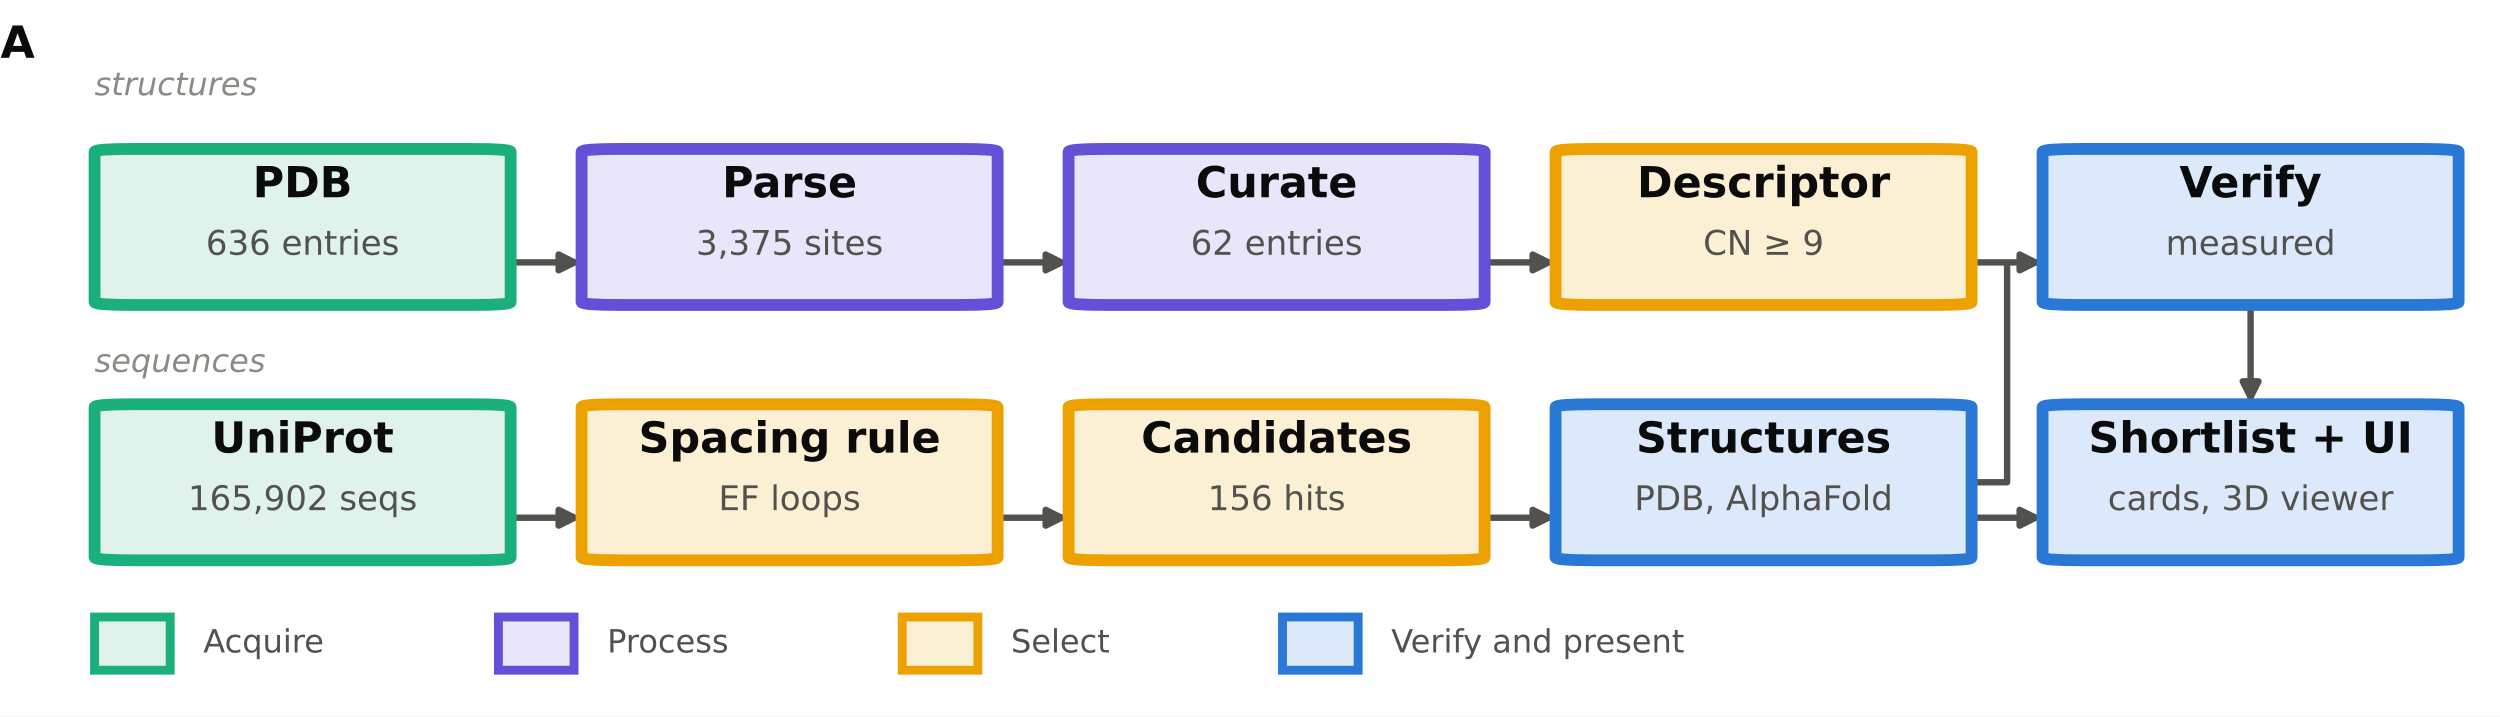
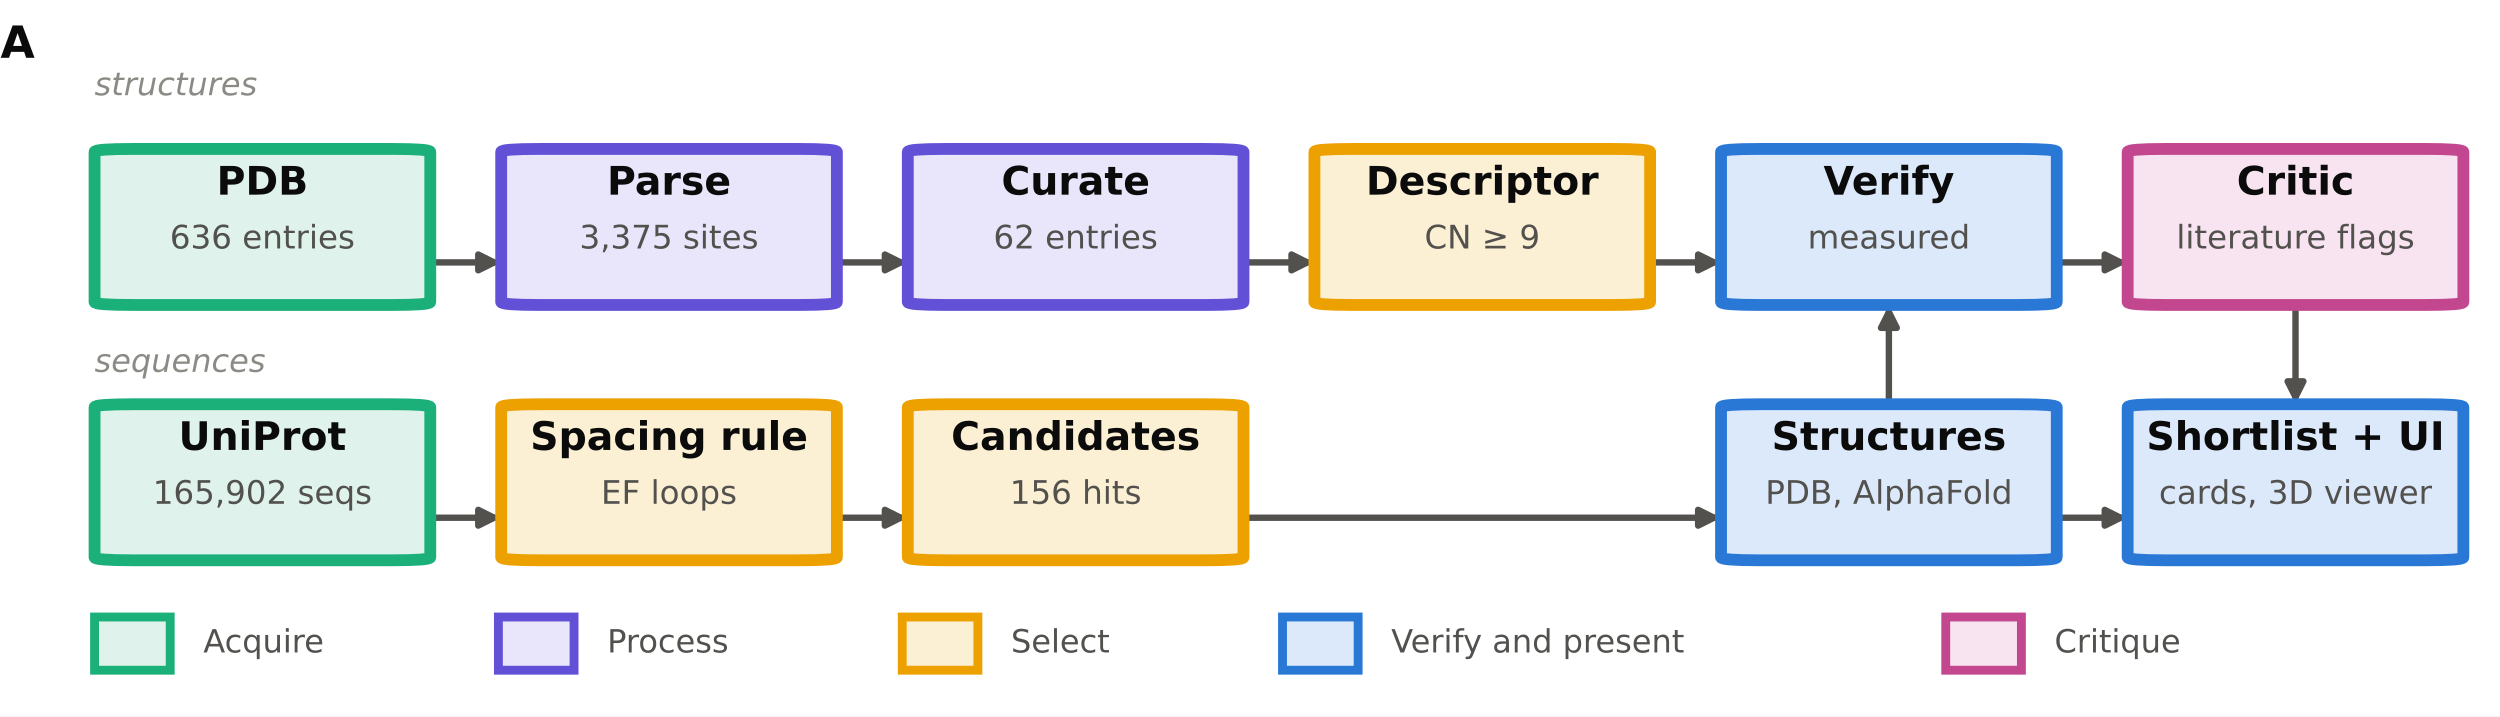
<svg xmlns="http://www.w3.org/2000/svg" width="507.6pt" height="145.44pt" viewBox="0 0 507.6 145.44" version="1.1">
  <defs>
    <style type="text/css">*{stroke-linejoin: round; stroke-linecap: butt}</style>
  </defs>
  <g id="figure_1">
    <g id="patch_1">
      <path d="M 0 145.44  L 507.6 145.44  L 507.6 0  L 0 0  z " style="fill: #ffffff" />
    </g>
    <g id="axes_1">
      <g id="patch_2">
-         <path d="M 103.68 53.28  Q 110.88 53.28 116.627 53.28  " clip-path="url(#pe074786e91)" style="fill: none; stroke: #52514e; stroke-width: 1.3; stroke-linecap: round" />
-         <path d="M 113.427 51.68  L 116.627 53.28  L 113.427 54.88  z " clip-path="url(#pe074786e91)" style="fill: #52514e; stroke: #52514e; stroke-width: 1.3; stroke-linecap: round" />
+         <path d="M 87.36 53.28  Q 94.56 53.28 100.307 53.28  " clip-path="url(#p5c65c3ad79)" style="fill: none; stroke: #52514e; stroke-width: 1.3; stroke-linecap: round" />
+         <path d="M 97.107 51.68  L 100.307 53.28  L 97.107 54.88  z " clip-path="url(#p5c65c3ad79)" style="fill: #52514e; stroke: #52514e; stroke-width: 1.3; stroke-linecap: round" />
      </g>
      <g id="patch_3">
-         <path d="M 103.68 105.12  Q 110.88 105.12 116.627 105.12  " clip-path="url(#pe074786e91)" style="fill: none; stroke: #52514e; stroke-width: 1.3; stroke-linecap: round" />
-         <path d="M 113.427 103.52  L 116.627 105.12  L 113.427 106.72  z " clip-path="url(#pe074786e91)" style="fill: #52514e; stroke: #52514e; stroke-width: 1.3; stroke-linecap: round" />
+         <path d="M 169.92 53.28  Q 177.12 53.28 182.867 53.28  " clip-path="url(#p5c65c3ad79)" style="fill: none; stroke: #52514e; stroke-width: 1.3; stroke-linecap: round" />
+         <path d="M 179.667 51.68  L 182.867 53.28  L 179.667 54.88  z " clip-path="url(#p5c65c3ad79)" style="fill: #52514e; stroke: #52514e; stroke-width: 1.3; stroke-linecap: round" />
      </g>
      <g id="patch_4">
-         <path d="M 202.56 53.28  Q 209.76 53.28 215.507 53.28  " clip-path="url(#pe074786e91)" style="fill: none; stroke: #52514e; stroke-width: 1.3; stroke-linecap: round" />
-         <path d="M 212.307 51.68  L 215.507 53.28  L 212.307 54.88  z " clip-path="url(#pe074786e91)" style="fill: #52514e; stroke: #52514e; stroke-width: 1.3; stroke-linecap: round" />
+         <path d="M 252.48 53.28  Q 259.68 53.28 265.427 53.28  " clip-path="url(#p5c65c3ad79)" style="fill: none; stroke: #52514e; stroke-width: 1.3; stroke-linecap: round" />
+         <path d="M 262.227 51.68  L 265.427 53.28  L 262.227 54.88  z " clip-path="url(#p5c65c3ad79)" style="fill: #52514e; stroke: #52514e; stroke-width: 1.3; stroke-linecap: round" />
      </g>
      <g id="patch_5">
-         <path d="M 202.56 105.12  Q 209.76 105.12 215.507 105.12  " clip-path="url(#pe074786e91)" style="fill: none; stroke: #52514e; stroke-width: 1.3; stroke-linecap: round" />
-         <path d="M 212.307 103.52  L 215.507 105.12  L 212.307 106.72  z " clip-path="url(#pe074786e91)" style="fill: #52514e; stroke: #52514e; stroke-width: 1.3; stroke-linecap: round" />
+         <path d="M 335.04 53.28  Q 342.24 53.28 347.987 53.28  " clip-path="url(#p5c65c3ad79)" style="fill: none; stroke: #52514e; stroke-width: 1.3; stroke-linecap: round" />
+         <path d="M 344.787 51.68  L 347.987 53.28  L 344.787 54.88  z " clip-path="url(#p5c65c3ad79)" style="fill: #52514e; stroke: #52514e; stroke-width: 1.3; stroke-linecap: round" />
      </g>
      <g id="patch_6">
-         <path d="M 301.44 53.28  Q 308.64 53.28 314.387 53.28  " clip-path="url(#pe074786e91)" style="fill: none; stroke: #52514e; stroke-width: 1.3; stroke-linecap: round" />
-         <path d="M 311.187 51.68  L 314.387 53.28  L 311.187 54.88  z " clip-path="url(#pe074786e91)" style="fill: #52514e; stroke: #52514e; stroke-width: 1.3; stroke-linecap: round" />
+         <path d="M 417.6 53.28  Q 424.8 53.28 430.547 53.28  " clip-path="url(#p5c65c3ad79)" style="fill: none; stroke: #52514e; stroke-width: 1.3; stroke-linecap: round" />
+         <path d="M 427.347 51.68  L 430.547 53.28  L 427.347 54.88  z " clip-path="url(#p5c65c3ad79)" style="fill: #52514e; stroke: #52514e; stroke-width: 1.3; stroke-linecap: round" />
      </g>
      <g id="patch_7">
-         <path d="M 301.44 105.12  Q 308.64 105.12 314.387 105.12  " clip-path="url(#pe074786e91)" style="fill: none; stroke: #52514e; stroke-width: 1.3; stroke-linecap: round" />
-         <path d="M 311.187 103.52  L 314.387 105.12  L 311.187 106.72  z " clip-path="url(#pe074786e91)" style="fill: #52514e; stroke: #52514e; stroke-width: 1.3; stroke-linecap: round" />
+         <path d="M 87.36 105.12  Q 94.56 105.12 100.307 105.12  " clip-path="url(#p5c65c3ad79)" style="fill: none; stroke: #52514e; stroke-width: 1.3; stroke-linecap: round" />
+         <path d="M 97.107 103.52  L 100.307 105.12  L 97.107 106.72  z " clip-path="url(#p5c65c3ad79)" style="fill: #52514e; stroke: #52514e; stroke-width: 1.3; stroke-linecap: round" />
      </g>
      <g id="patch_8">
-         <path d="M 400.32 53.28  Q 407.52 53.28 413.267 53.28  " clip-path="url(#pe074786e91)" style="fill: none; stroke: #52514e; stroke-width: 1.3; stroke-linecap: round" />
-         <path d="M 410.067 51.68  L 413.267 53.28  L 410.067 54.88  z " clip-path="url(#pe074786e91)" style="fill: #52514e; stroke: #52514e; stroke-width: 1.3; stroke-linecap: round" />
+         <path d="M 169.92 105.12  Q 177.12 105.12 182.867 105.12  " clip-path="url(#p5c65c3ad79)" style="fill: none; stroke: #52514e; stroke-width: 1.3; stroke-linecap: round" />
+         <path d="M 179.667 103.52  L 182.867 105.12  L 179.667 106.72  z " clip-path="url(#p5c65c3ad79)" style="fill: #52514e; stroke: #52514e; stroke-width: 1.3; stroke-linecap: round" />
      </g>
      <g id="patch_9">
-         <path d="M 400.32 105.12  Q 407.52 105.12 413.267 105.12  " clip-path="url(#pe074786e91)" style="fill: none; stroke: #52514e; stroke-width: 1.3; stroke-linecap: round" />
-         <path d="M 410.067 103.52  L 413.267 105.12  L 410.067 106.72  z " clip-path="url(#pe074786e91)" style="fill: #52514e; stroke: #52514e; stroke-width: 1.3; stroke-linecap: round" />
-       </g>
-       <g id="line2d_1">
-         <path d="M 400.32 97.92  L 407.52 97.92  L 407.52 53.28  " clip-path="url(#pe074786e91)" style="fill: none; stroke: #52514e; stroke-width: 1.3" />
+         <path d="M 252.48 105.12  Q 300.96 105.12 347.987 105.12  " clip-path="url(#p5c65c3ad79)" style="fill: none; stroke: #52514e; stroke-width: 1.3; stroke-linecap: round" />
+         <path d="M 344.787 103.52  L 347.987 105.12  L 344.787 106.72  z " clip-path="url(#p5c65c3ad79)" style="fill: #52514e; stroke: #52514e; stroke-width: 1.3; stroke-linecap: round" />
      </g>
      <g id="patch_10">
-         <path d="M 456.96 61.92  Q 456.96 72 456.96 80.627  " clip-path="url(#pe074786e91)" style="fill: none; stroke: #52514e; stroke-width: 1.3; stroke-linecap: round" />
-         <path d="M 458.56 77.427  L 456.96 80.627  L 455.36 77.427  z " clip-path="url(#pe074786e91)" style="fill: #52514e; stroke: #52514e; stroke-width: 1.3; stroke-linecap: round" />
+         <path d="M 417.6 105.12  Q 424.8 105.12 430.547 105.12  " clip-path="url(#p5c65c3ad79)" style="fill: none; stroke: #52514e; stroke-width: 1.3; stroke-linecap: round" />
+         <path d="M 427.347 103.52  L 430.547 105.12  L 427.347 106.72  z " clip-path="url(#p5c65c3ad79)" style="fill: #52514e; stroke: #52514e; stroke-width: 1.3; stroke-linecap: round" />
      </g>
      <g id="patch_11">
-         <path d="M 26.88 61.92  L 96 61.92  Q 103.68 61.92 103.68 61.31  L 103.68 30.85  Q 103.68 30.24 96 30.24  L 26.88 30.24  Q 19.2 30.24 19.2 30.85  L 19.2 61.31  Q 19.2 61.92 26.88 61.92  z " clip-path="url(#pe074786e91)" style="fill: #dff3ec; stroke: #1baf7a; stroke-width: 2.4; stroke-linejoin: miter" />
+         <path d="M 383.52 82.08  Q 383.52 72 383.52 63.373  " clip-path="url(#p5c65c3ad79)" style="fill: none; stroke: #52514e; stroke-width: 1.3; stroke-linecap: round" />
+         <path d="M 381.92 66.573  L 383.52 63.373  L 385.12 66.573  z " clip-path="url(#p5c65c3ad79)" style="fill: #52514e; stroke: #52514e; stroke-width: 1.3; stroke-linecap: round" />
      </g>
      <g id="patch_12">
-         <path d="M 125.76 61.92  L 194.88 61.92  Q 202.56 61.92 202.56 61.31  L 202.56 30.85  Q 202.56 30.24 194.88 30.24  L 125.76 30.24  Q 118.08 30.24 118.08 30.85  L 118.08 61.31  Q 118.08 61.92 125.76 61.92  z " clip-path="url(#pe074786e91)" style="fill: #e9e5fa; stroke: #6250d6; stroke-width: 2.4; stroke-linejoin: miter" />
+         <path d="M 466.08 61.92  Q 466.08 72 466.08 80.627  " clip-path="url(#p5c65c3ad79)" style="fill: none; stroke: #52514e; stroke-width: 1.3; stroke-linecap: round" />
+         <path d="M 467.68 77.427  L 466.08 80.627  L 464.48 77.427  z " clip-path="url(#p5c65c3ad79)" style="fill: #52514e; stroke: #52514e; stroke-width: 1.3; stroke-linecap: round" />
      </g>
      <g id="patch_13">
-         <path d="M 224.64 61.92  L 293.76 61.92  Q 301.44 61.92 301.44 61.31  L 301.44 30.85  Q 301.44 30.24 293.76 30.24  L 224.64 30.24  Q 216.96 30.24 216.96 30.85  L 216.96 61.31  Q 216.96 61.92 224.64 61.92  z " clip-path="url(#pe074786e91)" style="fill: #e9e5fa; stroke: #6250d6; stroke-width: 2.4; stroke-linejoin: miter" />
+         <path d="M 26.88 61.92  L 79.68 61.92  Q 87.36 61.92 87.36 61.31  L 87.36 30.85  Q 87.36 30.24 79.68 30.24  L 26.88 30.24  Q 19.2 30.24 19.2 30.85  L 19.2 61.31  Q 19.2 61.92 26.88 61.92  z " clip-path="url(#p5c65c3ad79)" style="fill: #dff3ec; stroke: #1baf7a; stroke-width: 2.4; stroke-linejoin: miter" />
      </g>
      <g id="patch_14">
-         <path d="M 323.52 61.92  L 392.64 61.92  Q 400.32 61.92 400.32 61.31  L 400.32 30.85  Q 400.32 30.24 392.64 30.24  L 323.52 30.24  Q 315.84 30.24 315.84 30.85  L 315.84 61.31  Q 315.84 61.92 323.52 61.92  z " clip-path="url(#pe074786e91)" style="fill: #fbf0d3; stroke: #eda100; stroke-width: 2.4; stroke-linejoin: miter" />
+         <path d="M 109.44 61.92  L 162.24 61.92  Q 169.92 61.92 169.92 61.31  L 169.92 30.85  Q 169.92 30.24 162.24 30.24  L 109.44 30.24  Q 101.76 30.24 101.76 30.85  L 101.76 61.31  Q 101.76 61.92 109.44 61.92  z " clip-path="url(#p5c65c3ad79)" style="fill: #e9e5fa; stroke: #6250d6; stroke-width: 2.4; stroke-linejoin: miter" />
      </g>
      <g id="patch_15">
-         <path d="M 422.4 61.92  L 491.52 61.92  Q 499.2 61.92 499.2 61.31  L 499.2 30.85  Q 499.2 30.24 491.52 30.24  L 422.4 30.24  Q 414.72 30.24 414.72 30.85  L 414.72 61.31  Q 414.72 61.92 422.4 61.92  z " clip-path="url(#pe074786e91)" style="fill: #dce9fa; stroke: #2a78d6; stroke-width: 2.4; stroke-linejoin: miter" />
+         <path d="M 192 61.92  L 244.8 61.92  Q 252.48 61.92 252.48 61.31  L 252.48 30.85  Q 252.48 30.24 244.8 30.24  L 192 30.24  Q 184.32 30.24 184.32 30.85  L 184.32 61.31  Q 184.32 61.92 192 61.92  z " clip-path="url(#p5c65c3ad79)" style="fill: #e9e5fa; stroke: #6250d6; stroke-width: 2.4; stroke-linejoin: miter" />
      </g>
      <g id="patch_16">
-         <path d="M 26.88 113.76  L 96 113.76  Q 103.68 113.76 103.68 113.15  L 103.68 82.69  Q 103.68 82.08 96 82.08  L 26.88 82.08  Q 19.2 82.08 19.2 82.69  L 19.2 113.15  Q 19.2 113.76 26.88 113.76  z " clip-path="url(#pe074786e91)" style="fill: #dff3ec; stroke: #1baf7a; stroke-width: 2.4; stroke-linejoin: miter" />
+         <path d="M 274.56 61.92  L 327.36 61.92  Q 335.04 61.92 335.04 61.31  L 335.04 30.85  Q 335.04 30.24 327.36 30.24  L 274.56 30.24  Q 266.88 30.24 266.88 30.85  L 266.88 61.31  Q 266.88 61.92 274.56 61.92  z " clip-path="url(#p5c65c3ad79)" style="fill: #fbf0d3; stroke: #eda100; stroke-width: 2.4; stroke-linejoin: miter" />
      </g>
      <g id="patch_17">
-         <path d="M 125.76 113.76  L 194.88 113.76  Q 202.56 113.76 202.56 113.15  L 202.56 82.69  Q 202.56 82.08 194.88 82.08  L 125.76 82.08  Q 118.08 82.08 118.08 82.69  L 118.08 113.15  Q 118.08 113.76 125.76 113.76  z " clip-path="url(#pe074786e91)" style="fill: #fbf0d3; stroke: #eda100; stroke-width: 2.4; stroke-linejoin: miter" />
+         <path d="M 357.12 61.92  L 409.92 61.92  Q 417.6 61.92 417.6 61.31  L 417.6 30.85  Q 417.6 30.24 409.92 30.24  L 357.12 30.24  Q 349.44 30.24 349.44 30.85  L 349.44 61.31  Q 349.44 61.92 357.12 61.92  z " clip-path="url(#p5c65c3ad79)" style="fill: #dce9fa; stroke: #2a78d6; stroke-width: 2.4; stroke-linejoin: miter" />
      </g>
      <g id="patch_18">
-         <path d="M 224.64 113.76  L 293.76 113.76  Q 301.44 113.76 301.44 113.15  L 301.44 82.69  Q 301.44 82.08 293.76 82.08  L 224.64 82.08  Q 216.96 82.08 216.96 82.69  L 216.96 113.15  Q 216.96 113.76 224.64 113.76  z " clip-path="url(#pe074786e91)" style="fill: #fbf0d3; stroke: #eda100; stroke-width: 2.4; stroke-linejoin: miter" />
+         <path d="M 439.68 61.92  L 492.48 61.92  Q 500.16 61.92 500.16 61.31  L 500.16 30.85  Q 500.16 30.24 492.48 30.24  L 439.68 30.24  Q 432 30.24 432 30.85  L 432 61.31  Q 432 61.92 439.68 61.92  z " clip-path="url(#p5c65c3ad79)" style="fill: #f8e4f0; stroke: #c2478f; stroke-width: 2.4; stroke-linejoin: miter" />
      </g>
      <g id="patch_19">
-         <path d="M 323.52 113.76  L 392.64 113.76  Q 400.32 113.76 400.32 113.15  L 400.32 82.69  Q 400.32 82.08 392.64 82.08  L 323.52 82.08  Q 315.84 82.08 315.84 82.69  L 315.84 113.15  Q 315.84 113.76 323.52 113.76  z " clip-path="url(#pe074786e91)" style="fill: #dce9fa; stroke: #2a78d6; stroke-width: 2.4; stroke-linejoin: miter" />
+         <path d="M 26.88 113.76  L 79.68 113.76  Q 87.36 113.76 87.36 113.15  L 87.36 82.69  Q 87.36 82.08 79.68 82.08  L 26.88 82.08  Q 19.2 82.08 19.2 82.69  L 19.2 113.15  Q 19.2 113.76 26.88 113.76  z " clip-path="url(#p5c65c3ad79)" style="fill: #dff3ec; stroke: #1baf7a; stroke-width: 2.4; stroke-linejoin: miter" />
      </g>
      <g id="patch_20">
-         <path d="M 422.4 113.76  L 491.52 113.76  Q 499.2 113.76 499.2 113.15  L 499.2 82.69  Q 499.2 82.08 491.52 82.08  L 422.4 82.08  Q 414.72 82.08 414.72 82.69  L 414.72 113.15  Q 414.72 113.76 422.4 113.76  z " clip-path="url(#pe074786e91)" style="fill: #dce9fa; stroke: #2a78d6; stroke-width: 2.4; stroke-linejoin: miter" />
+         <path d="M 109.44 113.76  L 162.24 113.76  Q 169.92 113.76 169.92 113.15  L 169.92 82.69  Q 169.92 82.08 162.24 82.08  L 109.44 82.08  Q 101.76 82.08 101.76 82.69  L 101.76 113.15  Q 101.76 113.76 109.44 113.76  z " clip-path="url(#p5c65c3ad79)" style="fill: #fbf0d3; stroke: #eda100; stroke-width: 2.4; stroke-linejoin: miter" />
      </g>
      <g id="patch_21">
-         <path d="M 19.2 136.08  L 34.56 136.08  L 34.56 125.28  L 19.2 125.28  z " clip-path="url(#pe074786e91)" style="fill: #dff3ec; stroke: #1baf7a; stroke-width: 1.8; stroke-linejoin: miter" />
+         <path d="M 192 113.76  L 244.8 113.76  Q 252.48 113.76 252.48 113.15  L 252.48 82.69  Q 252.48 82.08 244.8 82.08  L 192 82.08  Q 184.32 82.08 184.32 82.69  L 184.32 113.15  Q 184.32 113.76 192 113.76  z " clip-path="url(#p5c65c3ad79)" style="fill: #fbf0d3; stroke: #eda100; stroke-width: 2.4; stroke-linejoin: miter" />
      </g>
      <g id="patch_22">
-         <path d="M 101.196 136.08  L 116.556 136.08  L 116.556 125.28  L 101.196 125.28  z " clip-path="url(#pe074786e91)" style="fill: #e9e5fa; stroke: #6250d6; stroke-width: 1.8; stroke-linejoin: miter" />
+         <path d="M 357.12 113.76  L 409.92 113.76  Q 417.6 113.76 417.6 113.15  L 417.6 82.69  Q 417.6 82.08 409.92 82.08  L 357.12 82.08  Q 349.44 82.08 349.44 82.69  L 349.44 113.15  Q 349.44 113.76 357.12 113.76  z " clip-path="url(#p5c65c3ad79)" style="fill: #dce9fa; stroke: #2a78d6; stroke-width: 2.4; stroke-linejoin: miter" />
      </g>
      <g id="patch_23">
-         <path d="M 183.192 136.08  L 198.552 136.08  L 198.552 125.28  L 183.192 125.28  z " clip-path="url(#pe074786e91)" style="fill: #fbf0d3; stroke: #eda100; stroke-width: 1.8; stroke-linejoin: miter" />
+         <path d="M 439.68 113.76  L 492.48 113.76  Q 500.16 113.76 500.16 113.15  L 500.16 82.69  Q 500.16 82.08 492.48 82.08  L 439.68 82.08  Q 432 82.08 432 82.69  L 432 113.15  Q 432 113.76 439.68 113.76  z " clip-path="url(#p5c65c3ad79)" style="fill: #dce9fa; stroke: #2a78d6; stroke-width: 2.4; stroke-linejoin: miter" />
      </g>
      <g id="patch_24">
-         <path d="M 260.4 136.08  L 275.76 136.08  L 275.76 125.28  L 260.4 125.28  z " clip-path="url(#pe074786e91)" style="fill: #dce9fa; stroke: #2a78d6; stroke-width: 1.8; stroke-linejoin: miter" />
+         <path d="M 19.2 136.08  L 34.56 136.08  L 34.56 125.28  L 19.2 125.28  z " clip-path="url(#p5c65c3ad79)" style="fill: #dff3ec; stroke: #1baf7a; stroke-width: 1.8; stroke-linejoin: miter" />
+       </g>
+       <g id="patch_25">
+         <path d="M 101.196 136.08  L 116.556 136.08  L 116.556 125.28  L 101.196 125.28  z " clip-path="url(#p5c65c3ad79)" style="fill: #e9e5fa; stroke: #6250d6; stroke-width: 1.8; stroke-linejoin: miter" />
+       </g>
+       <g id="patch_26">
+         <path d="M 183.192 136.08  L 198.552 136.08  L 198.552 125.28  L 183.192 125.28  z " clip-path="url(#p5c65c3ad79)" style="fill: #fbf0d3; stroke: #eda100; stroke-width: 1.8; stroke-linejoin: miter" />
+       </g>
+       <g id="patch_27">
+         <path d="M 260.4 136.08  L 275.76 136.08  L 275.76 125.28  L 260.4 125.28  z " clip-path="url(#p5c65c3ad79)" style="fill: #dce9fa; stroke: #2a78d6; stroke-width: 1.8; stroke-linejoin: miter" />
+       </g>
+       <g id="patch_28">
+         <path d="M 395.064 136.08  L 410.424 136.08  L 410.424 125.28  L 395.064 125.28  z " clip-path="url(#p5c65c3ad79)" style="fill: #f8e4f0; stroke: #c2478f; stroke-width: 1.8; stroke-linejoin: miter" />
      </g>
      <g id="text_1">
        <text style="font-style: italic; font-size: 6.5px; font-family: 'DejaVu Sans'; text-anchor: start; fill: #8b8a85" x="19.2" y="19.339" transform="rotate(-0 19.2 19.33898)">structures</text>
      </g>
      <g id="text_2">
        <text style="font-style: italic; font-size: 6.5px; font-family: 'DejaVu Sans'; text-anchor: start; fill: #8b8a85" x="19.2" y="75.499" transform="rotate(-0 19.2 75.49898)">sequences</text>
      </g>
      <g id="text_3">
-         <text style="font-weight: 700; font-size: 8.7px; font-family: 'DejaVu Sans'; text-anchor: middle; fill: #0b0b0b" x="61.44" y="40.051" transform="rotate(-0 61.44 40.05064)">PDB</text>
+         <text style="font-weight: 700; font-size: 8px; font-family: 'DejaVu Sans'; text-anchor: middle; fill: #0b0b0b" x="53.28" y="39.519" transform="rotate(-0 53.28 39.51875)">PDB</text>
      </g>
      <g id="text_4">
-         <text style="font-size: 6.9px; font-family: 'DejaVu Sans'; text-anchor: middle; fill: #52514e" x="61.44" y="51.733" transform="rotate(-0 61.44 51.73292)">636 entries</text>
+         <text style="font-size: 6.6px; font-family: 'DejaVu Sans'; text-anchor: middle; fill: #52514e" x="53.28" y="50.455" transform="rotate(-0 53.28 50.45497)">636 entries</text>
      </g>
      <g id="text_5">
-         <text style="font-weight: 700; font-size: 8.7px; font-family: 'DejaVu Sans'; text-anchor: middle; fill: #0b0b0b" x="160.32" y="40.051" transform="rotate(-0 160.32 40.05064)">Parse</text>
+         <text style="font-weight: 700; font-size: 8px; font-family: 'DejaVu Sans'; text-anchor: middle; fill: #0b0b0b" x="135.84" y="39.519" transform="rotate(-0 135.84 39.51875)">Parse</text>
      </g>
      <g id="text_6">
-         <text style="font-size: 6.9px; font-family: 'DejaVu Sans'; text-anchor: middle; fill: #52514e" x="160.32" y="51.733" transform="rotate(-0 160.32 51.73292)">3,375 sites</text>
+         <text style="font-size: 6.6px; font-family: 'DejaVu Sans'; text-anchor: middle; fill: #52514e" x="135.84" y="50.455" transform="rotate(-0 135.84 50.45497)">3,375 sites</text>
      </g>
      <g id="text_7">
-         <text style="font-weight: 700; font-size: 8.7px; font-family: 'DejaVu Sans'; text-anchor: middle; fill: #0b0b0b" x="259.2" y="40.051" transform="rotate(-0 259.2 40.05064)">Curate</text>
+         <text style="font-weight: 700; font-size: 8px; font-family: 'DejaVu Sans'; text-anchor: middle; fill: #0b0b0b" x="218.4" y="39.519" transform="rotate(-0 218.4 39.51875)">Curate</text>
      </g>
      <g id="text_8">
-         <text style="font-size: 6.9px; font-family: 'DejaVu Sans'; text-anchor: middle; fill: #52514e" x="259.2" y="51.733" transform="rotate(-0 259.2 51.73292)">62 entries</text>
+         <text style="font-size: 6.6px; font-family: 'DejaVu Sans'; text-anchor: middle; fill: #52514e" x="218.4" y="50.455" transform="rotate(-0 218.4 50.45497)">62 entries</text>
      </g>
      <g id="text_9">
-         <text style="font-weight: 700; font-size: 8.7px; font-family: 'DejaVu Sans'; text-anchor: middle; fill: #0b0b0b" x="358.08" y="40.051" transform="rotate(-0 358.08 40.05064)">Descriptor</text>
+         <text style="font-weight: 700; font-size: 8px; font-family: 'DejaVu Sans'; text-anchor: middle; fill: #0b0b0b" x="300.96" y="39.519" transform="rotate(-0 300.96 39.51875)">Descriptor</text>
      </g>
      <g id="text_10">
-         <text style="font-size: 6.9px; font-family: 'DejaVu Sans'; text-anchor: middle; fill: #52514e" x="358.08" y="51.733" transform="rotate(-0 358.08 51.73292)">CN ≥ 9</text>
+         <text style="font-size: 6.6px; font-family: 'DejaVu Sans'; text-anchor: middle; fill: #52514e" x="300.96" y="50.455" transform="rotate(-0 300.96 50.45497)">CN ≥ 9</text>
      </g>
      <g id="text_11">
-         <text style="font-weight: 700; font-size: 8.7px; font-family: 'DejaVu Sans'; text-anchor: middle; fill: #0b0b0b" x="456.96" y="40.051" transform="rotate(-0 456.96 40.05064)">Verify</text>
+         <text style="font-weight: 700; font-size: 8px; font-family: 'DejaVu Sans'; text-anchor: middle; fill: #0b0b0b" x="383.52" y="39.519" transform="rotate(-0 383.52 39.51875)">Verify</text>
      </g>
      <g id="text_12">
-         <text style="font-size: 6.9px; font-family: 'DejaVu Sans'; text-anchor: middle; fill: #52514e" x="456.96" y="51.733" transform="rotate(-0 456.96 51.73292)">measured</text>
+         <text style="font-size: 6.6px; font-family: 'DejaVu Sans'; text-anchor: middle; fill: #52514e" x="383.52" y="50.455" transform="rotate(-0 383.52 50.45497)">measured</text>
      </g>
      <g id="text_13">
-         <text style="font-weight: 700; font-size: 8.7px; font-family: 'DejaVu Sans'; text-anchor: middle; fill: #0b0b0b" x="61.44" y="91.891" transform="rotate(-0 61.44 91.89064)">UniProt</text>
+         <text style="font-weight: 700; font-size: 8px; font-family: 'DejaVu Sans'; text-anchor: middle; fill: #0b0b0b" x="466.08" y="39.519" transform="rotate(-0 466.08 39.51875)">Critic</text>
      </g>
      <g id="text_14">
-         <text style="font-size: 6.9px; font-family: 'DejaVu Sans'; text-anchor: middle; fill: #52514e" x="61.44" y="103.573" transform="rotate(-0 61.44 103.5729)">165,902 seqs</text>
+         <text style="font-size: 6.6px; font-family: 'DejaVu Sans'; text-anchor: middle; fill: #52514e" x="466.08" y="50.455" transform="rotate(-0 466.08 50.45497)">literature flags</text>
      </g>
      <g id="text_15">
-         <text style="font-weight: 700; font-size: 8.7px; font-family: 'DejaVu Sans'; text-anchor: middle; fill: #0b0b0b" x="160.32" y="91.891" transform="rotate(-0 160.32 91.89064)">Spacing rule</text>
+         <text style="font-weight: 700; font-size: 8px; font-family: 'DejaVu Sans'; text-anchor: middle; fill: #0b0b0b" x="53.28" y="91.359" transform="rotate(-0 53.28 91.35875)">UniProt</text>
      </g>
      <g id="text_16">
-         <text style="font-size: 6.9px; font-family: 'DejaVu Sans'; text-anchor: middle; fill: #52514e" x="160.32" y="103.573" transform="rotate(-0 160.32 103.5729)">EF loops</text>
+         <text style="font-size: 6.6px; font-family: 'DejaVu Sans'; text-anchor: middle; fill: #52514e" x="53.28" y="102.295" transform="rotate(-0 53.28 102.295)">165,902 seqs</text>
      </g>
      <g id="text_17">
-         <text style="font-weight: 700; font-size: 8.7px; font-family: 'DejaVu Sans'; text-anchor: middle; fill: #0b0b0b" x="259.2" y="91.891" transform="rotate(-0 259.2 91.89064)">Candidates</text>
+         <text style="font-weight: 700; font-size: 8px; font-family: 'DejaVu Sans'; text-anchor: middle; fill: #0b0b0b" x="135.84" y="91.359" transform="rotate(-0 135.84 91.35875)">Spacing rule</text>
      </g>
      <g id="text_18">
-         <text style="font-size: 6.9px; font-family: 'DejaVu Sans'; text-anchor: middle; fill: #52514e" x="259.2" y="103.573" transform="rotate(-0 259.2 103.5729)">156 hits</text>
+         <text style="font-size: 6.6px; font-family: 'DejaVu Sans'; text-anchor: middle; fill: #52514e" x="135.84" y="102.295" transform="rotate(-0 135.84 102.295)">EF loops</text>
      </g>
      <g id="text_19">
-         <text style="font-weight: 700; font-size: 8.7px; font-family: 'DejaVu Sans'; text-anchor: middle; fill: #0b0b0b" x="358.08" y="91.891" transform="rotate(-0 358.08 91.89064)">Structures</text>
+         <text style="font-weight: 700; font-size: 8px; font-family: 'DejaVu Sans'; text-anchor: middle; fill: #0b0b0b" x="218.4" y="91.359" transform="rotate(-0 218.4 91.35875)">Candidates</text>
      </g>
      <g id="text_20">
-         <text style="font-size: 6.9px; font-family: 'DejaVu Sans'; text-anchor: middle; fill: #52514e" x="358.08" y="103.573" transform="rotate(-0 358.08 103.5729)">PDB, AlphaFold</text>
+         <text style="font-size: 6.6px; font-family: 'DejaVu Sans'; text-anchor: middle; fill: #52514e" x="218.4" y="102.295" transform="rotate(-0 218.4 102.295)">156 hits</text>
      </g>
      <g id="text_21">
-         <text style="font-weight: 700; font-size: 8.7px; font-family: 'DejaVu Sans'; text-anchor: middle; fill: #0b0b0b" x="456.96" y="91.891" transform="rotate(-0 456.96 91.89064)">Shortlist + UI</text>
+         <text style="font-weight: 700; font-size: 8px; font-family: 'DejaVu Sans'; text-anchor: middle; fill: #0b0b0b" x="383.52" y="91.359" transform="rotate(-0 383.52 91.35875)">Structures</text>
      </g>
      <g id="text_22">
-         <text style="font-size: 6.9px; font-family: 'DejaVu Sans'; text-anchor: middle; fill: #52514e" x="456.96" y="103.573" transform="rotate(-0 456.96 103.5729)">cards, 3D viewer</text>
+         <text style="font-size: 6.6px; font-family: 'DejaVu Sans'; text-anchor: middle; fill: #52514e" x="383.52" y="102.295" transform="rotate(-0 383.52 102.295)">PDB, AlphaFold</text>
      </g>
      <g id="text_23">
+         <text style="font-weight: 700; font-size: 8px; font-family: 'DejaVu Sans'; text-anchor: middle; fill: #0b0b0b" x="466.08" y="91.359" transform="rotate(-0 466.08 91.35875)">Shortlist + UI</text>
+       </g>
+       <g id="text_24">
+         <text style="font-size: 6.6px; font-family: 'DejaVu Sans'; text-anchor: middle; fill: #52514e" x="466.08" y="102.295" transform="rotate(-0 466.08 102.295)">cards, 3D viewer</text>
+       </g>
+       <g id="text_25">
        <text style="font-size: 6.5px; font-family: 'DejaVu Sans'; text-anchor: start; fill: #52514e" x="41.28" y="132.474" transform="rotate(-0 41.28 132.4736)">Acquire</text>
      </g>
-       <g id="text_24">
+       <g id="text_26">
        <text style="font-size: 6.5px; font-family: 'DejaVu Sans'; text-anchor: start; fill: #52514e" x="123.276" y="132.474" transform="rotate(-0 123.276 132.4736)">Process</text>
      </g>
-       <g id="text_25">
+       <g id="text_27">
        <text style="font-size: 6.5px; font-family: 'DejaVu Sans'; text-anchor: start; fill: #52514e" x="205.272" y="132.474" transform="rotate(-0 205.272 132.4736)">Select</text>
      </g>
-       <g id="text_26">
+       <g id="text_28">
        <text style="font-size: 6.5px; font-family: 'DejaVu Sans'; text-anchor: start; fill: #52514e" x="282.48" y="132.474" transform="rotate(-0 282.48 132.4736)">Verify and present</text>
      </g>
-       <g id="text_27">
+       <g id="text_29">
+         <text style="font-size: 6.5px; font-family: 'DejaVu Sans'; text-anchor: start; fill: #52514e" x="417.144" y="132.474" transform="rotate(-0 417.144 132.4736)">Critique</text>
+       </g>
+       <g id="text_30">
        <text style="font-weight: 700; font-size: 9px; font-family: 'DejaVu Sans'; text-anchor: end; fill: #0b0b0b" x="7.056" y="11.736" transform="rotate(-0 7.056 11.73628)">A</text>
      </g>
    </g>
  </g>
  <defs>
-     <clipPath id="pe074786e91">
+     <clipPath id="p5c65c3ad79">
      <rect x="14.4" y="12.96" width="489.6" height="129.6" />
    </clipPath>
  </defs>
</svg>
